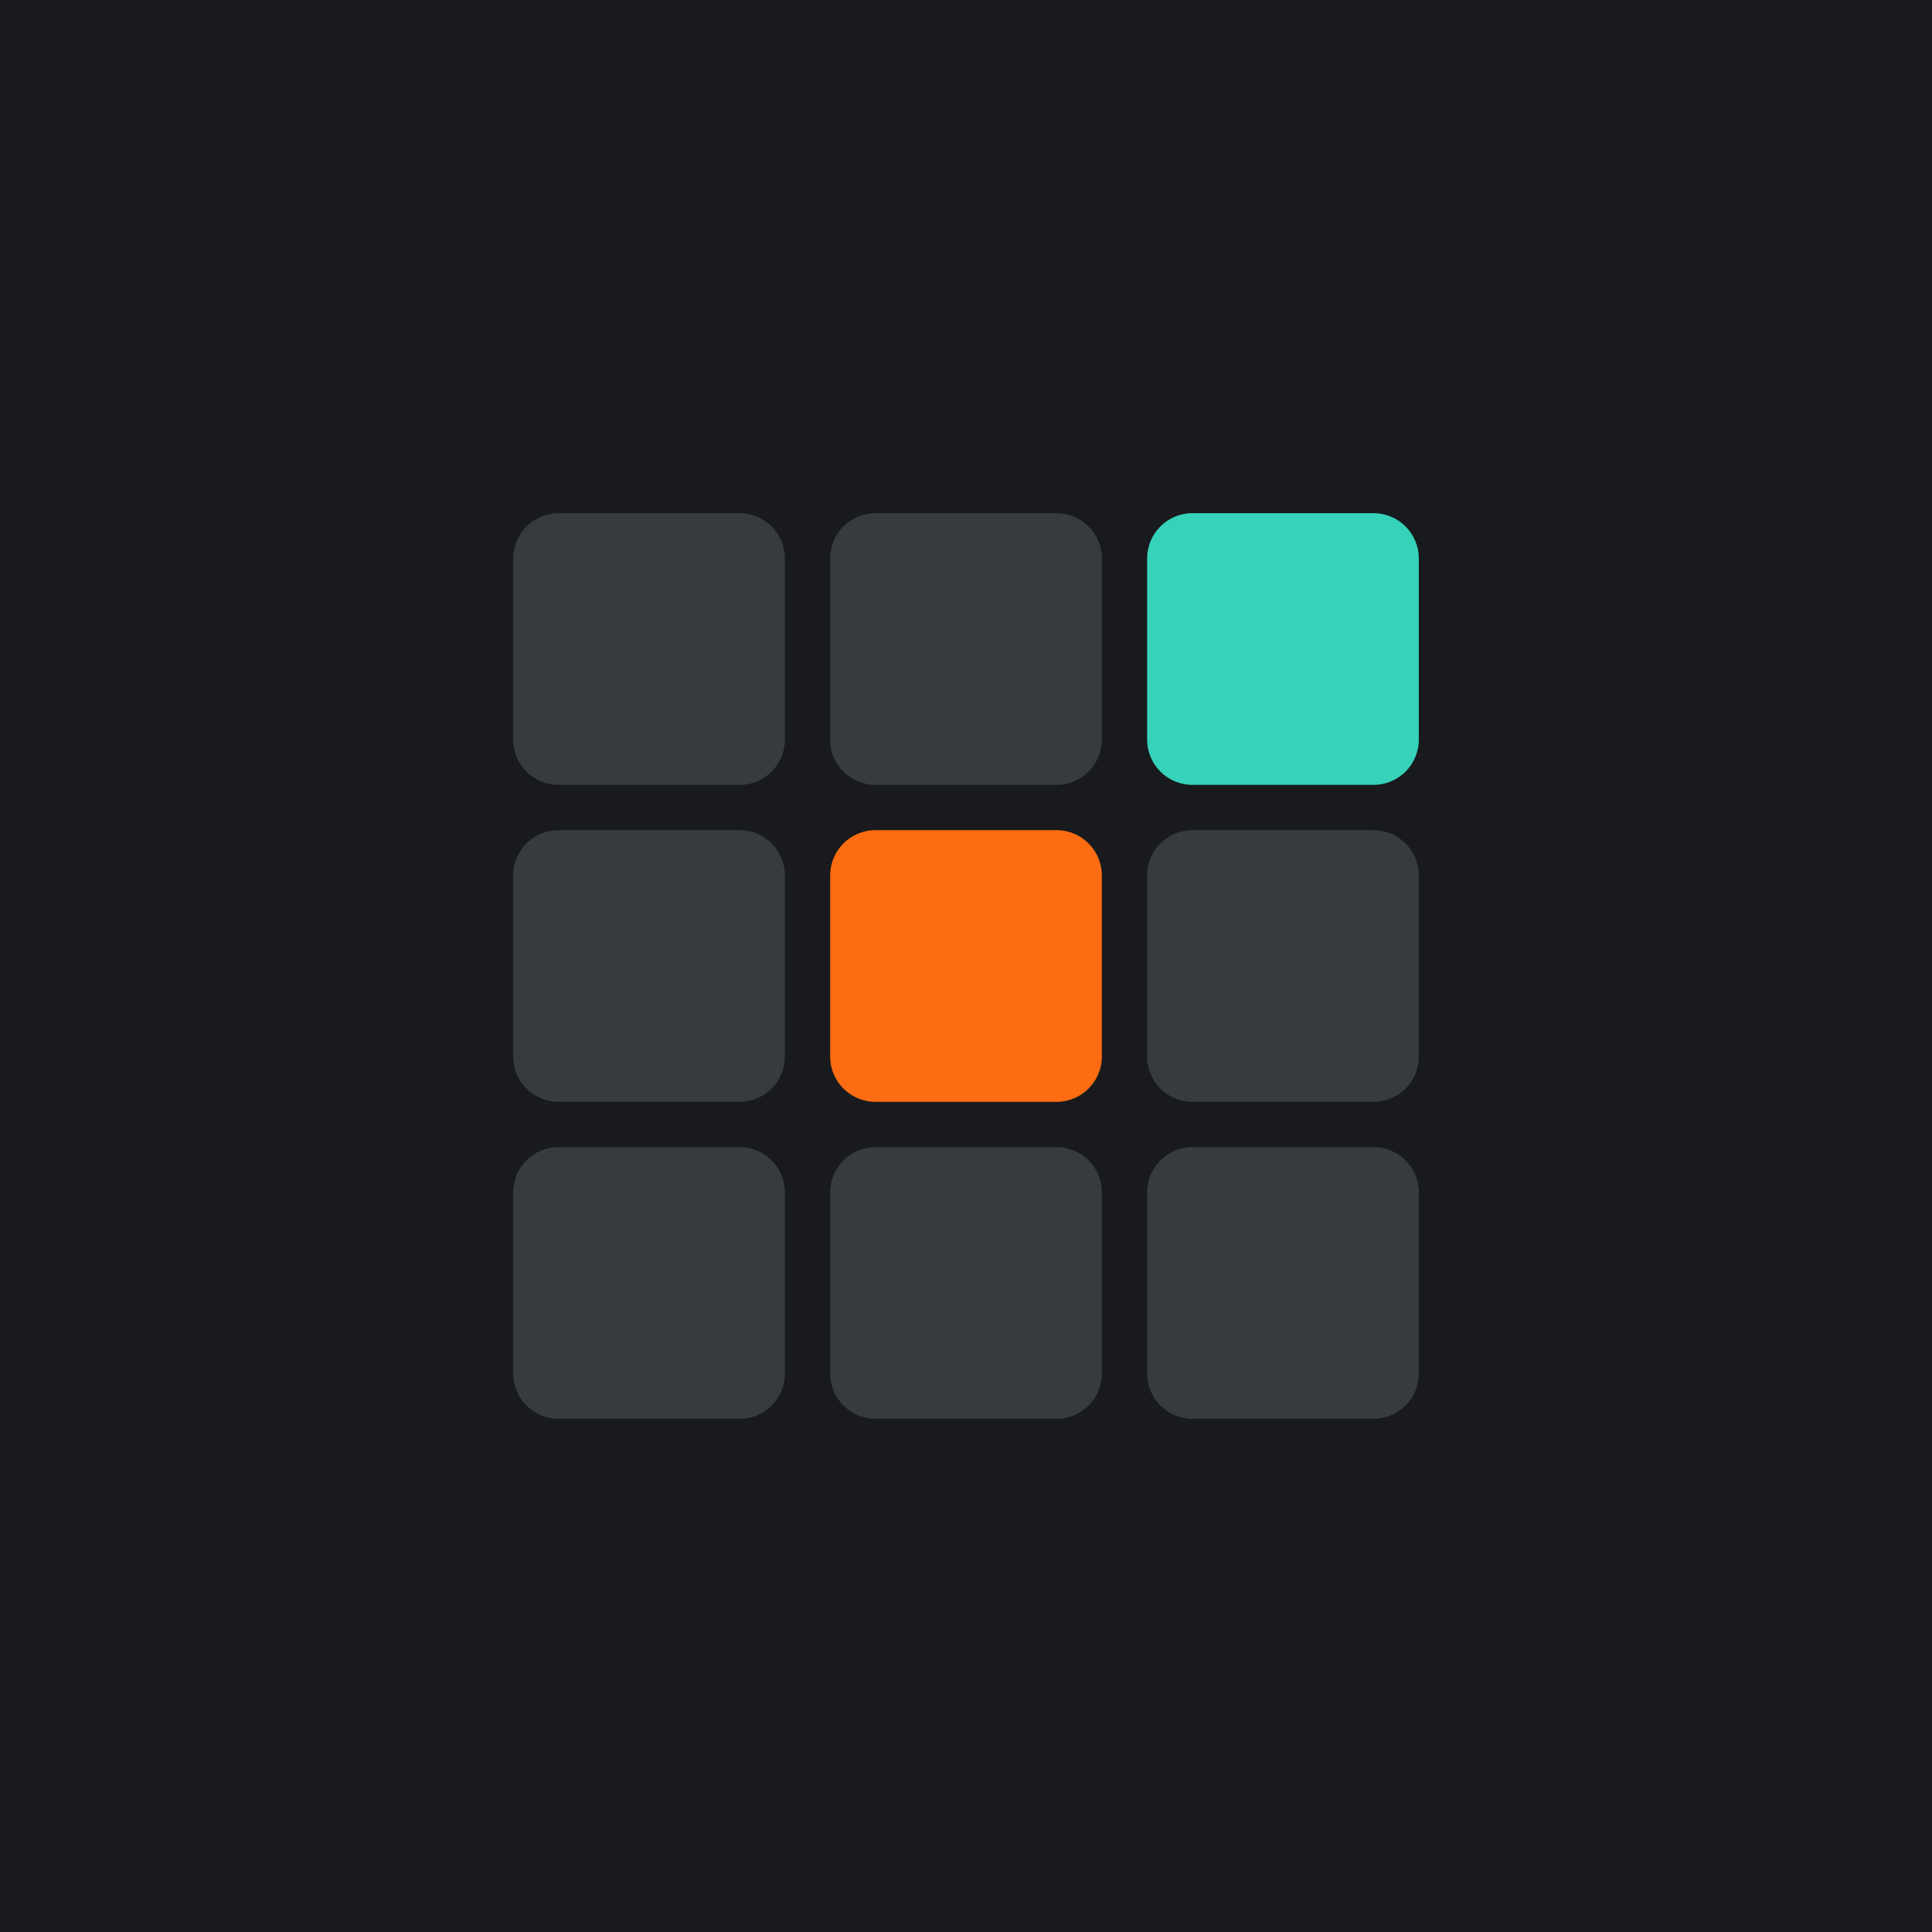
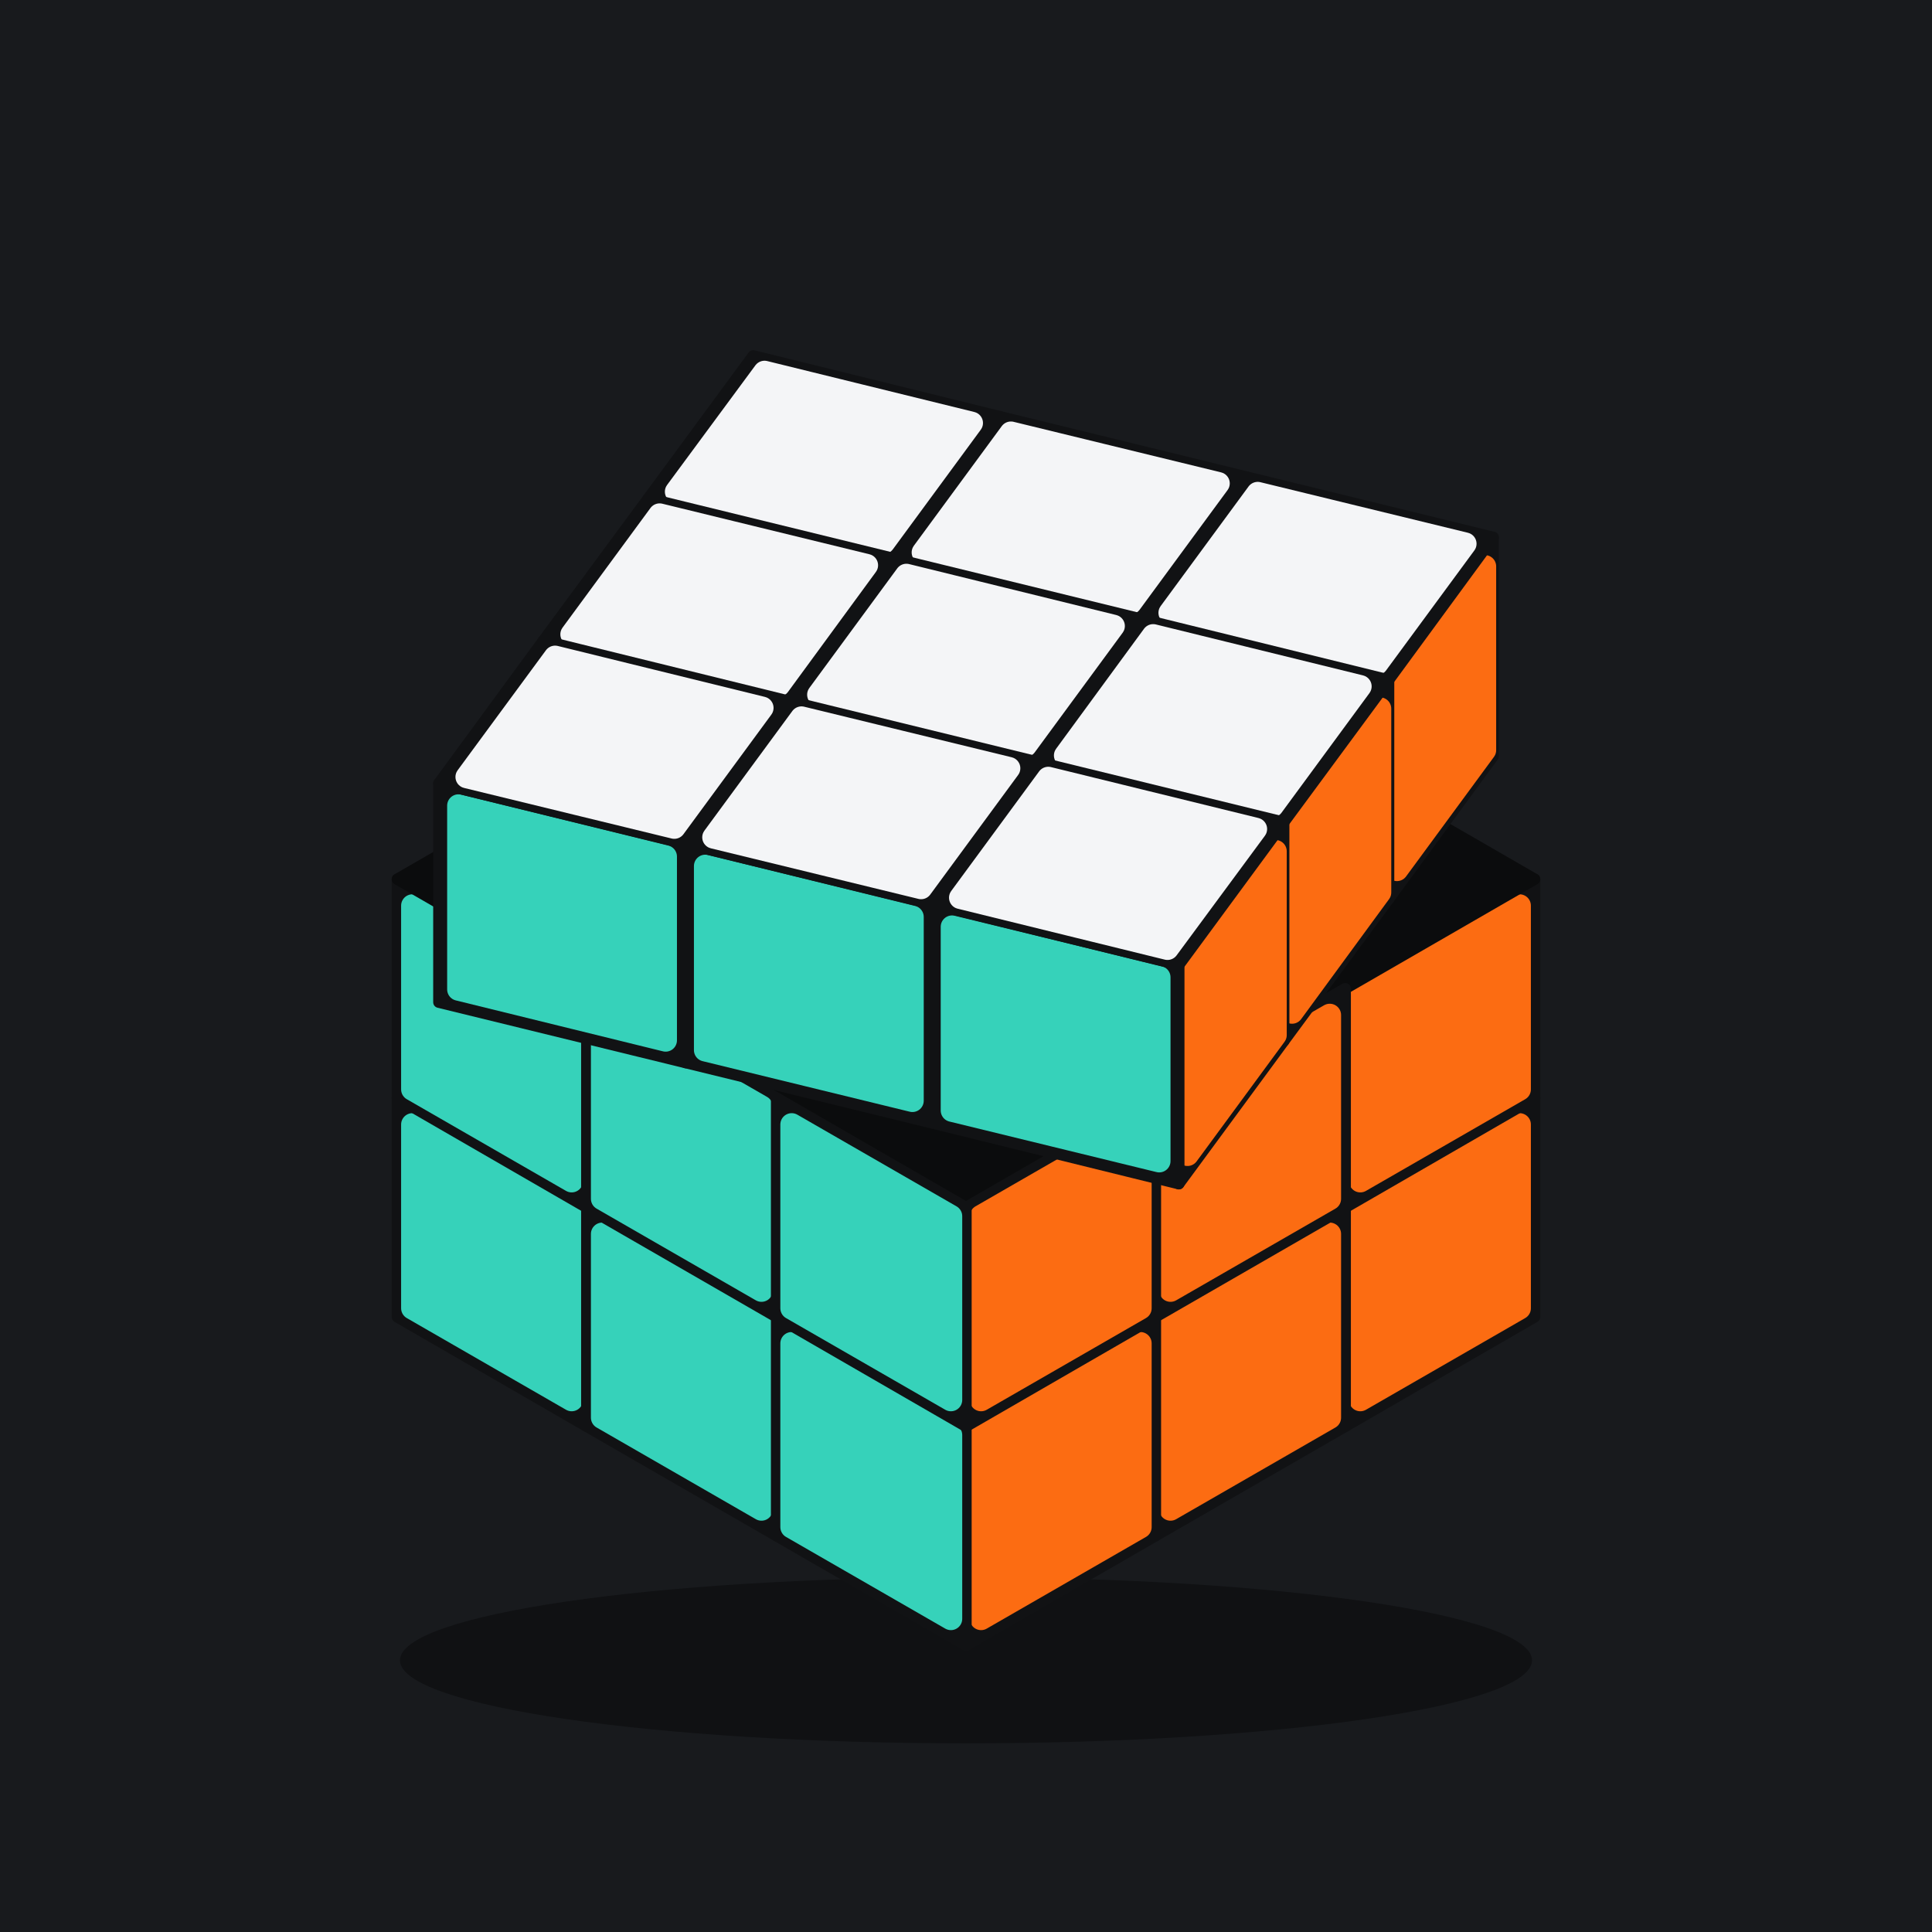
<svg xmlns="http://www.w3.org/2000/svg" viewBox="0 0 512 512">
  <rect width="512" height="512" fill="#181a1d" />
-   <g transform="translate(136 136)">
-     <rect x="0" y="0" width="72" height="72" rx="12" fill="#373b40" />
-     <rect x="84" y="0" width="72" height="72" rx="12" fill="#373b40" />
-     <rect x="168" y="0" width="72" height="72" rx="12" fill="#36d2ba" />
-     <rect x="0" y="84" width="72" height="72" rx="12" fill="#373b40" />
-     <rect x="84" y="84" width="72" height="72" rx="12" fill="#fc6c12" />
-     <rect x="168" y="84" width="72" height="72" rx="12" fill="#373b40" />
-     <rect x="0" y="168" width="72" height="72" rx="12" fill="#373b40" />
-     <rect x="84" y="168" width="72" height="72" rx="12" fill="#373b40" />
-     <rect x="168" y="168" width="72" height="72" rx="12" fill="#373b40" />
-   </g>
+   <ellipse cx="256" cy="440" rx="150" ry="22" fill="#000" opacity="0.35" />
+   <path d="M406.7 349.0 L356.5 378.0 L356.5 320.0 L406.7 291.0Z" fill="#111214" stroke="#111214" stroke-width="3" stroke-linejoin="round" />
+   <path d="M402.7 346.7 L360.5 371.0 L360.5 322.3 L402.7 298.0Z" fill="#fc6c12" stroke="#fc6c12" stroke-width="6" stroke-linejoin="round" />
+   <path d="M105.3 349.0 L155.5 378.0 L155.5 320.0 L105.3 291.0Z" fill="#111214" stroke="#111214" stroke-width="3" stroke-linejoin="round" />
+   <path d="M109.3 346.7 L151.5 371.0 L151.5 322.3 L109.3 298.0Z" fill="#36d2ba" stroke="#36d2ba" stroke-width="6" stroke-linejoin="round" />
+   <path d="M406.7 291.0 L356.5 320.0 L356.5 262.0 L406.7 233.0Z" fill="#111214" stroke="#111214" stroke-width="3" stroke-linejoin="round" />
+   <path d="M402.7 288.7 L360.5 313.0 L360.5 264.3 L402.7 240.0Z" fill="#fc6c12" stroke="#fc6c12" stroke-width="6" stroke-linejoin="round" />
+   <path d="M105.3 291.0 L155.5 320.0 L155.5 262.0 L105.3 233.0Z" fill="#111214" stroke="#111214" stroke-width="3" stroke-linejoin="round" />
+   <path d="M109.3 288.7 L151.5 313.0 L151.5 264.3 L109.3 240.0Z" fill="#36d2ba" stroke="#36d2ba" stroke-width="6" stroke-linejoin="round" />
+   <path d="M356.5 378.0 L306.2 407.0 L306.2 349.0 L356.5 320.0Z" fill="#111214" stroke="#111214" stroke-width="3" stroke-linejoin="round" />
+   <path d="M352.4 375.7 L310.2 400.0 L310.2 351.3 L352.4 327.0Z" fill="#fc6c12" stroke="#fc6c12" stroke-width="6" stroke-linejoin="round" />
+   <path d="M155.5 378.0 L205.8 407.0 L205.8 349.0 L155.5 320.0Z" fill="#111214" stroke="#111214" stroke-width="3" stroke-linejoin="round" />
+   <path d="M159.6 375.7 L201.8 400.0 L201.8 351.3 L159.6 327.0Z" fill="#36d2ba" stroke="#36d2ba" stroke-width="6" stroke-linejoin="round" />
+   <path d="M256.0 146.0 L406.7 233.0 L256.0 320.0 L105.3 233.0Z" fill="#0b0c0d" stroke="#0b0c0d" stroke-width="3" stroke-linejoin="round" />
+   <path d="M356.5 320.0 L306.2 349.0 L306.2 291.0 L356.5 262.0Z" fill="#111214" stroke="#111214" stroke-width="3" stroke-linejoin="round" />
+   <path d="M352.4 317.7 L310.2 342.0 L310.2 293.3 L352.4 269.0Z" fill="#fc6c12" stroke="#fc6c12" stroke-width="6" stroke-linejoin="round" />
+   <path d="M155.5 320.0 L205.8 349.0 L205.8 291.0 L155.5 262.0Z" fill="#111214" stroke="#111214" stroke-width="3" stroke-linejoin="round" />
+   <path d="M159.6 317.7 L201.8 342.0 L201.8 293.3 L159.6 269.0Z" fill="#36d2ba" stroke="#36d2ba" stroke-width="6" stroke-linejoin="round" />
+   <path d="M306.2 407.0 L256.0 436.0 L256.0 378.0 L306.2 349.0Z" fill="#111214" stroke="#111214" stroke-width="3" stroke-linejoin="round" />
+   <path d="M302.2 404.7 L260.0 429.0 L260.0 380.3 L302.2 356.0Z" fill="#fc6c12" stroke="#fc6c12" stroke-width="6" stroke-linejoin="round" />
+   <path d="M205.8 407.0 L256.0 436.0 L256.0 378.0 L205.8 349.0Z" fill="#111214" stroke="#111214" stroke-width="3" stroke-linejoin="round" />
+   <path d="M209.8 404.7 L252.0 429.0 L252.0 380.3 L209.8 356.0Z" fill="#36d2ba" stroke="#36d2ba" stroke-width="6" stroke-linejoin="round" />
+   <path d="M395.7 200.4 L368.0 238.2 L368.0 180.2 L395.7 142.4Z" fill="#111214" stroke="#111214" stroke-width="3" stroke-linejoin="round" />
+   <path d="M393.5 198.8 L370.2 230.5 L370.2 181.8 L393.5 150.1Z" fill="#fc6c12" stroke="#fc6c12" stroke-width="6" stroke-linejoin="round" />
+   <path d="M368.0 238.2 L340.2 275.9 L340.2 217.9 L368.0 180.2Z" fill="#111214" stroke="#111214" stroke-width="3" stroke-linejoin="round" />
+   <path d="M365.7 236.5 L342.4 268.3 L342.4 219.5 L365.7 187.8Z" fill="#fc6c12" stroke="#fc6c12" stroke-width="6" stroke-linejoin="round" />
+   <path d="M340.2 275.9 L312.4 313.7 L312.4 255.7 L340.2 217.9Z" fill="#111214" stroke="#111214" stroke-width="3" stroke-linejoin="round" />
+   <path d="M338.0 274.3 L314.7 306.0 L314.7 257.3 L338.0 225.6Z" fill="#fc6c12" stroke="#fc6c12" stroke-width="6" stroke-linejoin="round" />
+   <path d="M306.2 349.0 L256.0 378.0 L256.0 320.0 L306.2 291.0Z" fill="#111214" stroke="#111214" stroke-width="3" stroke-linejoin="round" />
+   <path d="M302.2 346.7 L260.0 371.0 L260.0 322.3 L302.2 298.0Z" fill="#fc6c12" stroke="#fc6c12" stroke-width="6" stroke-linejoin="round" />
+   <path d="M205.8 349.0 L256.0 378.0 L256.0 320.0 L205.8 291.0Z" fill="#111214" stroke="#111214" stroke-width="3" stroke-linejoin="round" />
+   <path d="M209.8 346.7 L252.0 371.0 L252.0 322.3 L209.8 298.0Z" fill="#36d2ba" stroke="#36d2ba" stroke-width="6" stroke-linejoin="round" />
+   <path d="M116.3 265.6 L181.7 281.6 L181.7 223.6 L116.3 207.6Z" fill="#111214" stroke="#111214" stroke-width="3" stroke-linejoin="round" />
+   <path d="M121.5 262.2 L176.4 275.7 L176.4 227.0 L121.5 213.5Z" fill="#36d2ba" stroke="#36d2ba" stroke-width="6" stroke-linejoin="round" />
+   <path d="M181.7 281.6 L247.1 297.6 L247.1 239.6 L181.7 223.6Z" fill="#111214" stroke="#111214" stroke-width="3" stroke-linejoin="round" />
+   <path d="M186.9 278.3 L241.8 291.7 L241.8 243.0 L186.9 229.5Z" fill="#36d2ba" stroke="#36d2ba" stroke-width="6" stroke-linejoin="round" />
+   <path d="M247.1 297.6 L312.4 313.7 L312.4 255.7 L247.1 239.6Z" fill="#111214" stroke="#111214" stroke-width="3" stroke-linejoin="round" />
+   <path d="M252.3 294.3 L307.2 307.7 L307.2 259.0 L252.3 245.6Z" fill="#36d2ba" stroke="#36d2ba" stroke-width="6" stroke-linejoin="round" />
+   <path d="M199.6 94.3 L264.9 110.4 L237.2 148.1 L171.8 132.1Z" fill="#111214" stroke="#111214" stroke-width="3" stroke-linejoin="round" />
+   <path d="M202.6 98.6 L257.5 112.1 L234.2 143.8 L179.2 130.3Z" fill="#f4f5f7" stroke="#f4f5f7" stroke-width="6" stroke-linejoin="round" />
+   <path d="M171.8 132.1 L237.2 148.1 L209.4 185.9 L144.0 169.8Z" fill="#111214" stroke="#111214" stroke-width="3" stroke-linejoin="round" />
+   <path d="M174.8 136.4 L229.7 149.8 L206.4 181.6 L151.5 168.1Z" fill="#f4f5f7" stroke="#f4f5f7" stroke-width="6" stroke-linejoin="round" />
+   <path d="M264.9 110.4 L330.3 126.4 L302.6 164.1 L237.2 148.1Z" fill="#111214" stroke="#111214" stroke-width="3" stroke-linejoin="round" />
+   <path d="M267.9 114.7 L322.9 128.1 L299.6 159.8 L244.6 146.4Z" fill="#f4f5f7" stroke="#f4f5f7" stroke-width="6" stroke-linejoin="round" />
+   <path d="M144.0 169.8 L209.4 185.9 L181.7 223.6 L116.3 207.6Z" fill="#111214" stroke="#111214" stroke-width="3" stroke-linejoin="round" />
+   <path d="M147.1 174.1 L202.0 187.6 L178.7 219.3 L123.7 205.9Z" fill="#f4f5f7" stroke="#f4f5f7" stroke-width="6" stroke-linejoin="round" />
+   <path d="M237.2 148.1 L302.6 164.1 L274.8 201.9 L209.4 185.9Z" fill="#111214" stroke="#111214" stroke-width="3" stroke-linejoin="round" />
+   <path d="M240.2 152.4 L295.1 165.9 L271.8 197.6 L216.9 184.1Z" fill="#f4f5f7" stroke="#f4f5f7" stroke-width="6" stroke-linejoin="round" />
+   <path d="M330.3 126.4 L395.7 142.4 L368.0 180.2 L302.6 164.1Z" fill="#111214" stroke="#111214" stroke-width="3" stroke-linejoin="round" />
+   <path d="M333.3 130.7 L388.3 144.1 L364.9 175.9 L310.0 162.4Z" fill="#f4f5f7" stroke="#f4f5f7" stroke-width="6" stroke-linejoin="round" />
+   <path d="M209.4 185.9 L274.8 201.9 L247.1 239.6 L181.7 223.6Z" fill="#111214" stroke="#111214" stroke-width="3" stroke-linejoin="round" />
+   <path d="M212.4 190.2 L267.4 203.6 L244.1 235.3 L189.1 221.9Z" fill="#f4f5f7" stroke="#f4f5f7" stroke-width="6" stroke-linejoin="round" />
+   <path d="M302.6 164.1 L368.0 180.2 L340.2 217.9 L274.8 201.9Z" fill="#111214" stroke="#111214" stroke-width="3" stroke-linejoin="round" />
+   <path d="M305.6 168.4 L360.5 181.9 L337.2 213.6 L282.3 200.2Z" fill="#f4f5f7" stroke="#f4f5f7" stroke-width="6" stroke-linejoin="round" />
+   <path d="M274.8 201.9 L340.2 217.9 L312.4 255.7 L247.1 239.6Z" fill="#111214" stroke="#111214" stroke-width="3" stroke-linejoin="round" />
+   <path d="M277.8 206.2 L332.8 219.7 L309.4 251.4 L254.5 237.9Z" fill="#f4f5f7" stroke="#f4f5f7" stroke-width="6" stroke-linejoin="round" />
</svg>
